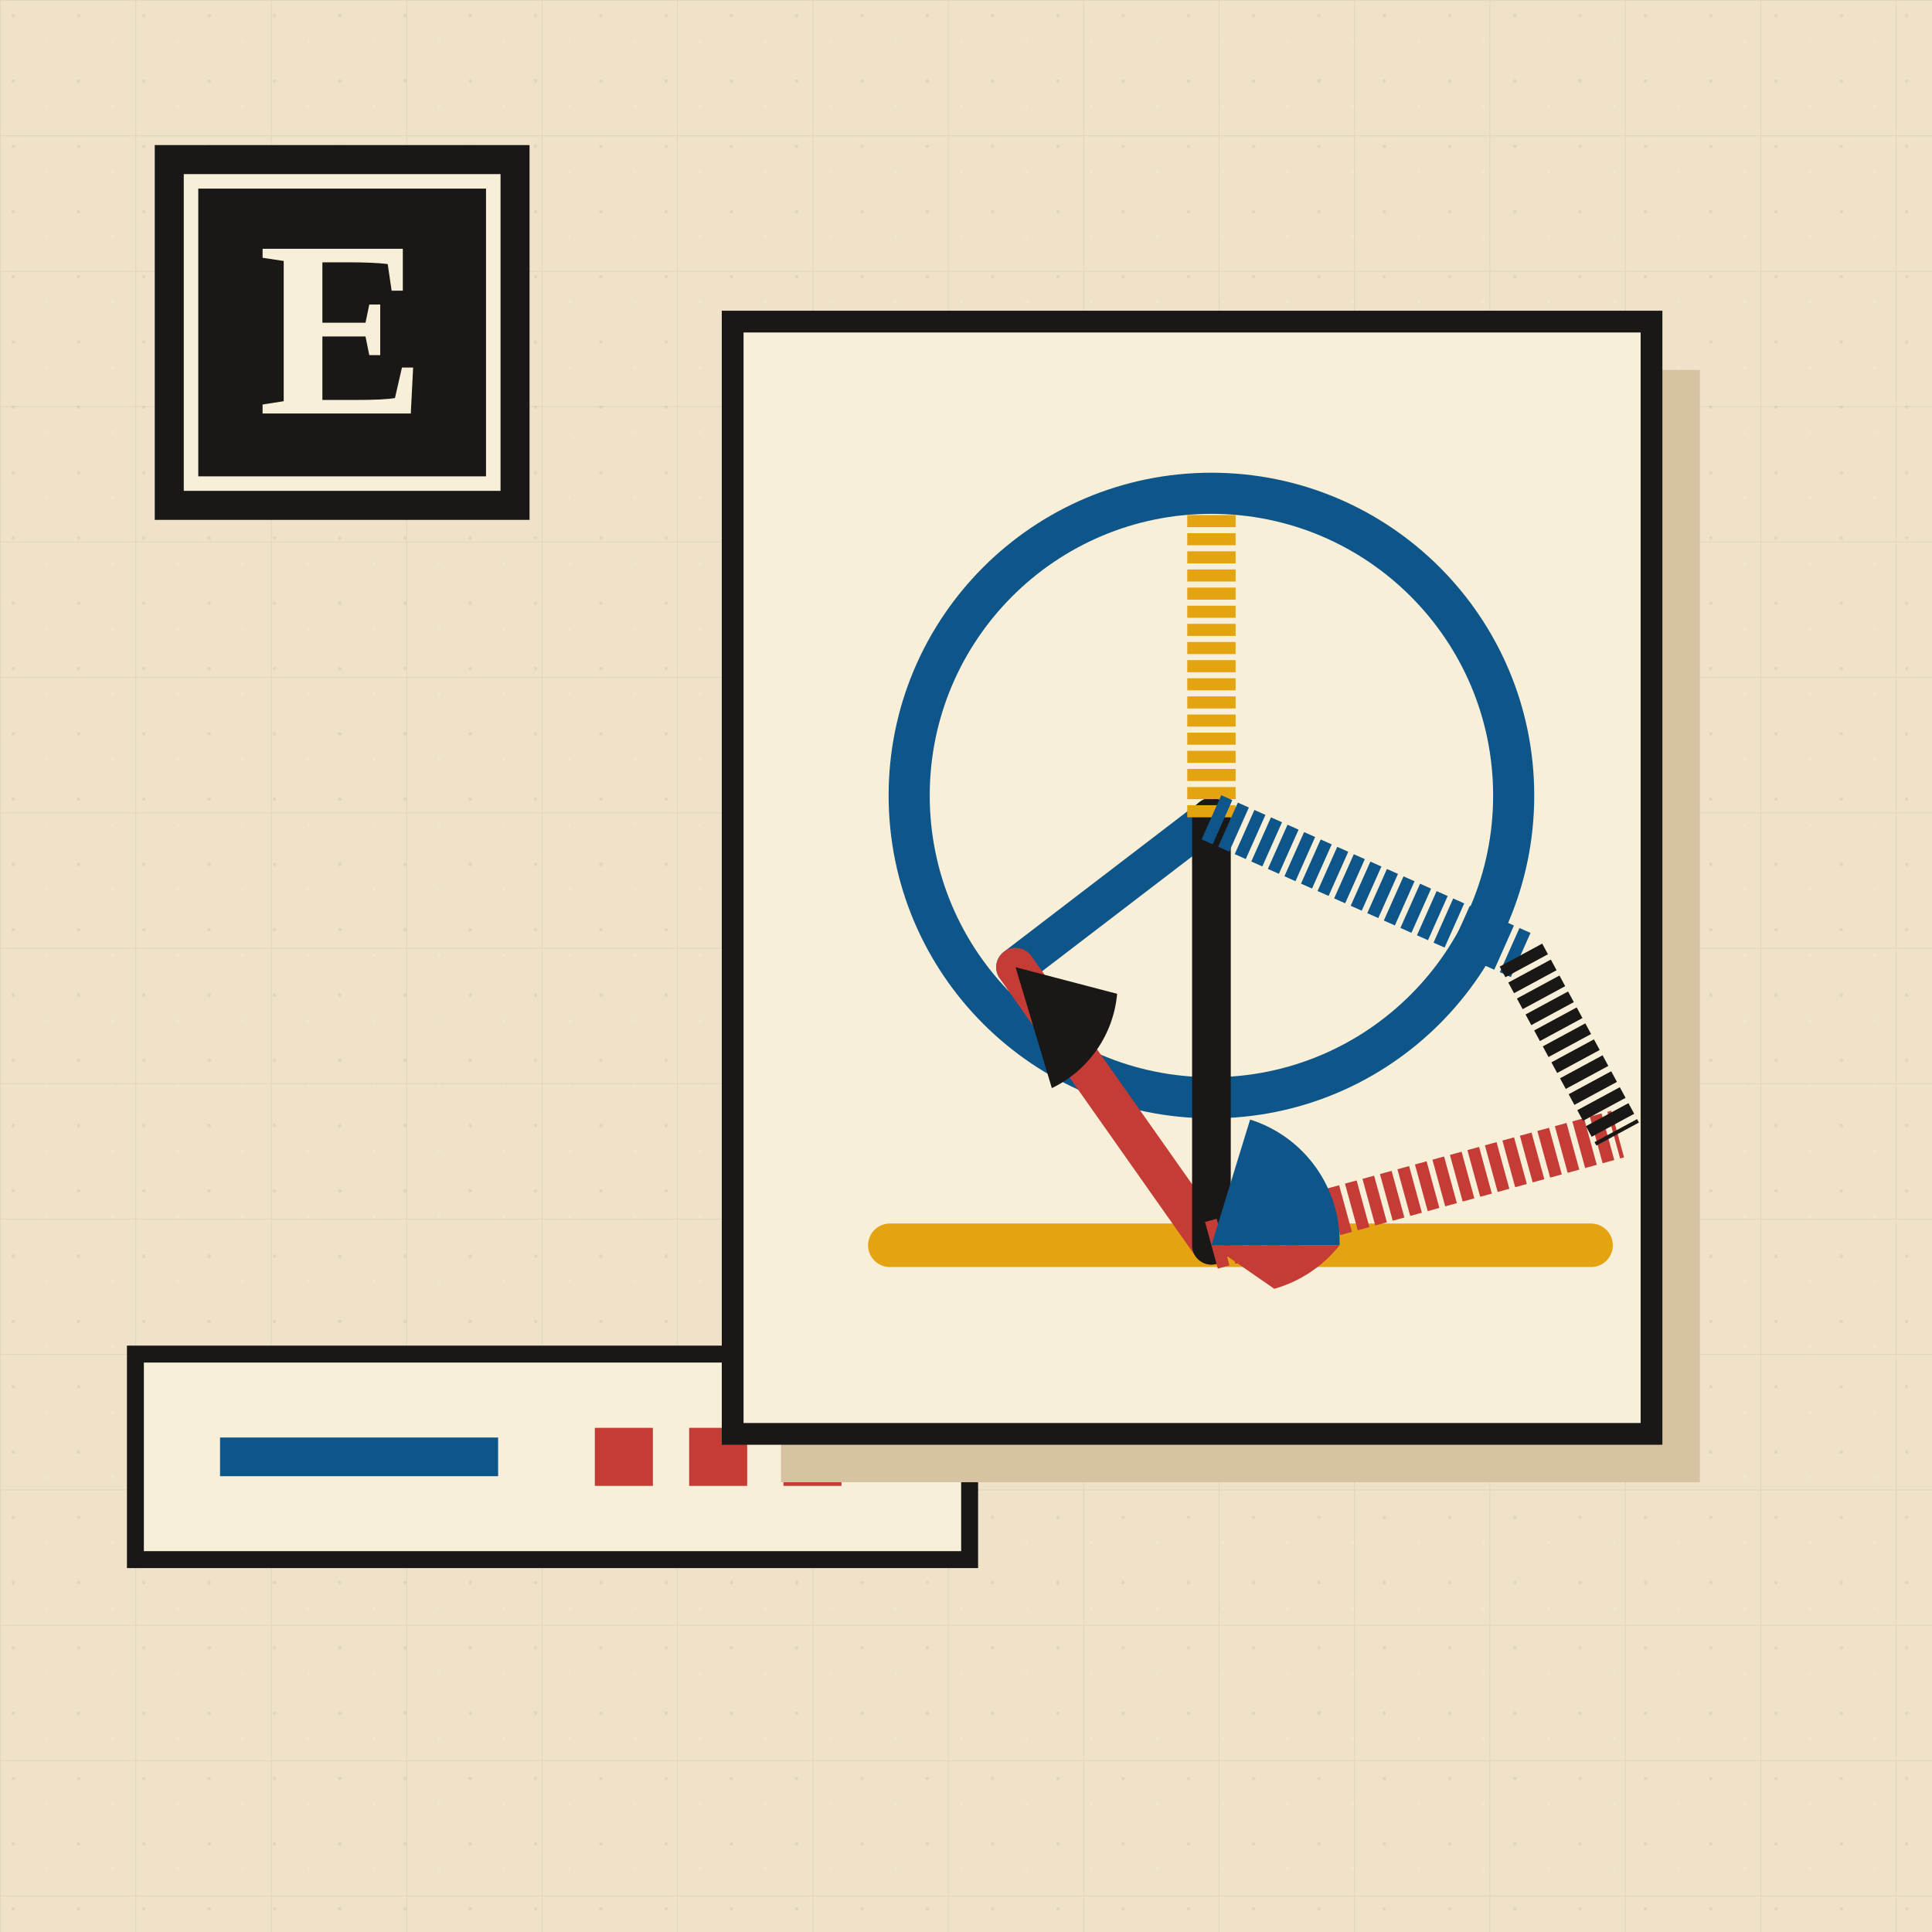
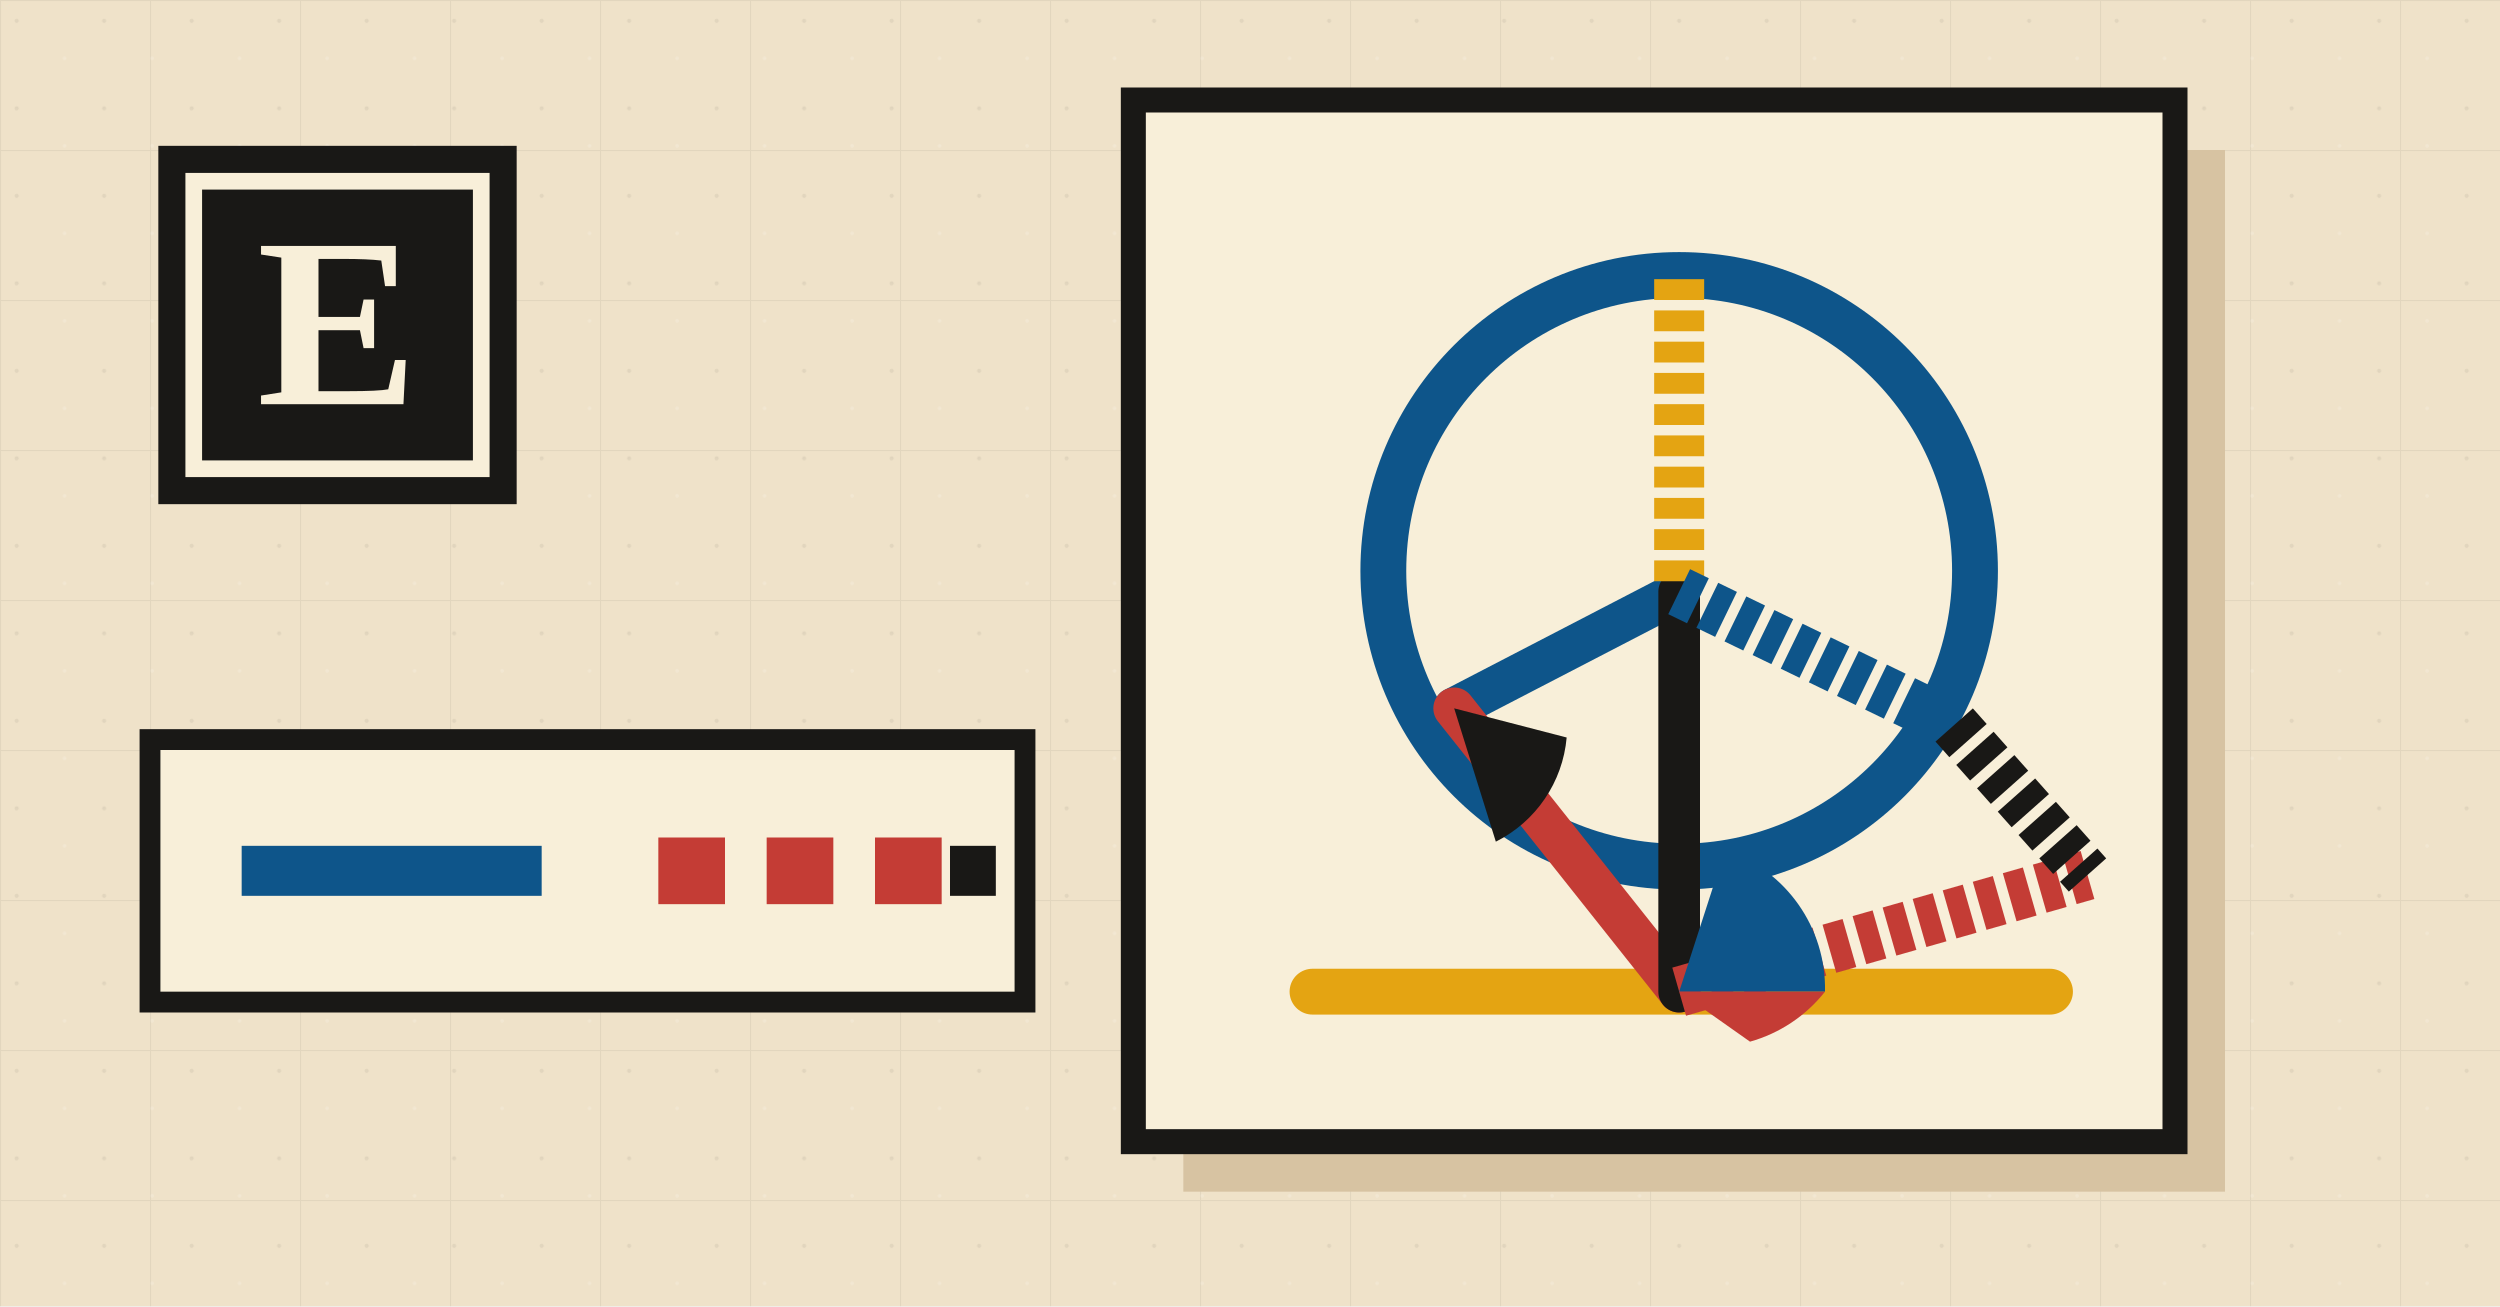
- <svg xmlns="http://www.w3.org/2000/svg" width="1598" height="1598" viewBox="0 0 1598 1598">
+ <svg xmlns="http://www.w3.org/2000/svg" width="1200" height="627" viewBox="0 0 1200 627">
  <defs>
-     <pattern id="grid" width="112" height="112" patternUnits="userSpaceOnUse">
-       <path d="M112 0H0V112" fill="none" stroke="#191816" stroke-opacity="0.06" stroke-width="1.4" />
+     <pattern id="grid" width="72" height="72" patternUnits="userSpaceOnUse">
+       <path d="M72 0H0V72" fill="none" stroke="#191816" stroke-opacity="0.06" stroke-width="1" />
    </pattern>
-     <pattern id="speckle" width="54" height="54" patternUnits="userSpaceOnUse">
-       <circle cx="11" cy="13" r="1.5" fill="#191816" opacity="0.12" />
-       <circle cx="39" cy="34" r="1.2" fill="#ffffff" opacity="0.28" />
+     <pattern id="speckle" width="42" height="42" patternUnits="userSpaceOnUse">
+       <circle cx="8" cy="10" r="1" fill="#191816" opacity="0.12" />
+       <circle cx="31" cy="28" r="0.9" fill="#ffffff" opacity="0.28" />
    </pattern>
  </defs>
-   <rect width="1598" height="1598" fill="#efe2c9" />
-   <rect width="1598" height="1598" fill="url(#grid)" />
-   <rect width="1598" height="1598" fill="url(#speckle)" opacity="0.55" />
-   <g transform="translate(128 120)">
-     <rect x="0" y="0" width="310" height="310" fill="#191816" />
-     <rect x="30" y="30" width="250" height="250" fill="none" stroke="#f8efd9" stroke-width="12" />
-     <text x="155" y="222" text-anchor="middle" font-family="Georgia, 'Times New Roman', serif" font-size="208" font-weight="700" fill="#f8efd9">E</text>
+   <rect width="1200" height="627" fill="#efe2c9" />
+   <rect width="1200" height="627" fill="url(#grid)" />
+   <rect width="1200" height="627" fill="url(#speckle)" opacity="0.55" />
+   <g transform="translate(76 70)">
+     <rect x="0" y="0" width="172" height="172" fill="#191816" />
+     <rect x="17" y="17" width="138" height="138" fill="none" stroke="#f8efd9" stroke-width="8" />
+     <text x="86" y="124" text-anchor="middle" font-family="Georgia, 'Times New Roman', serif" font-size="116" font-weight="700" fill="#f8efd9">E</text>
  </g>
-   <g transform="translate(112 1120)">
-     <rect x="0" y="0" width="690" height="170" fill="#f8efd9" stroke="#191816" stroke-width="14" />
-     <path d="M70 85H300" stroke="#0e558a" stroke-width="32" />
-     <g transform="translate(380 61)" fill="#c43c35">
-       <rect x="0" y="0" width="48" height="48" />
-       <rect x="78" y="0" width="48" height="48" />
-       <rect x="156" y="0" width="48" height="48" />
+   <g transform="translate(72 355)">
+     <rect x="0" y="0" width="420" height="126" fill="#f8efd9" stroke="#191816" stroke-width="10" />
+     <path d="M44 63H188" stroke="#0e558a" stroke-width="24" />
+     <g transform="translate(244 47)" fill="#c43c35">
+       <rect x="0" y="0" width="32" height="32" />
+       <rect x="52" y="0" width="32" height="32" />
+       <rect x="104" y="0" width="32" height="32" />
    </g>
-     <path d="M600 85H640" stroke="#191816" stroke-width="32" />
+     <path d="M384 63H406" stroke="#191816" stroke-width="24" />
  </g>
-   <g transform="translate(606 266)">
-     <rect x="40" y="40" width="760" height="920" fill="#d7c3a2" />
-     <rect x="0" y="0" width="760" height="920" fill="#f8efd9" stroke="#191816" stroke-width="18" />
-     <g transform="translate(92 92)">
-       <circle cx="304" cy="300" r="250" fill="none" stroke="#0e558a" stroke-width="34" />
-       <path d="M38 672H618" stroke="#e4a412" stroke-width="36" stroke-linecap="round" />
-       <path d="M142 442L304 318" stroke="#0e558a" stroke-width="32" stroke-linecap="round" />
-       <path d="M142 442L304 672" stroke="#c43c35" stroke-width="32" stroke-linecap="round" />
-       <path d="M304 318L304 672" stroke="#191816" stroke-width="32" stroke-linecap="round" />
-       <path d="M304 68L304 318" pathLength="250" fill="none" stroke="#e4a412" stroke-width="40" stroke-linecap="butt" stroke-dasharray="10 5" />
-       <path d="M304 318L560 432" pathLength="265" fill="none" stroke="#0e558a" stroke-width="40" stroke-linecap="butt" stroke-dasharray="10 5" />
-       <path d="M304 672L640 580" pathLength="340" fill="none" stroke="#c43c35" stroke-width="40" stroke-linecap="butt" stroke-dasharray="10 5" />
-       <path d="M560 432L640 580" pathLength="145" fill="none" stroke="#191816" stroke-width="40" stroke-linecap="butt" stroke-dasharray="10 5" />
-       <path d="M142 442L226 464A96 96 0 0 1 172 542Z" fill="#191816" />
-       <path d="M304 672L410 672A106 106 0 0 0 336 568Z" fill="#0e558a" />
-       <path d="M304 672L410 672A106 106 0 0 1 356 708Z" fill="#c43c35" />
+   <g transform="translate(544 48)">
+     <rect x="24" y="24" width="500" height="500" fill="#d7c3a2" />
+     <rect x="0" y="0" width="500" height="500" fill="#f8efd9" stroke="#191816" stroke-width="12" />
+     <g transform="translate(44 38)">
+       <circle cx="218" cy="188" r="142" fill="none" stroke="#0e558a" stroke-width="22" />
+       <path d="M42 390H396" stroke="#e4a412" stroke-width="22" stroke-linecap="round" />
+       <path d="M110 254L218 198" stroke="#0e558a" stroke-width="20" stroke-linecap="round" />
+       <path d="M110 254L218 390" stroke="#c43c35" stroke-width="20" stroke-linecap="round" />
+       <path d="M218 198L218 390" stroke="#191816" stroke-width="20" stroke-linecap="round" />
+       <path d="M218 48L218 198" pathLength="150" fill="none" stroke="#e4a412" stroke-width="24" stroke-linecap="butt" stroke-dasharray="10 5" />
+       <path d="M218 198L350 262" pathLength="150" fill="none" stroke="#0e558a" stroke-width="24" stroke-linecap="butt" stroke-dasharray="10 5" />
+       <path d="M218 390L414 334" pathLength="210" fill="none" stroke="#c43c35" stroke-width="24" stroke-linecap="butt" stroke-dasharray="10 5" />
+       <path d="M350 262L414 334" pathLength="105" fill="none" stroke="#191816" stroke-width="24" stroke-linecap="butt" stroke-dasharray="10 5" />
+       <path d="M110 254L164 268A62 62 0 0 1 130 318Z" fill="#191816" />
+       <path d="M218 390L288 390A70 70 0 0 0 240 322Z" fill="#0e558a" />
+       <path d="M218 390L288 390A70 70 0 0 1 252 414Z" fill="#c43c35" />
    </g>
  </g>
</svg>
